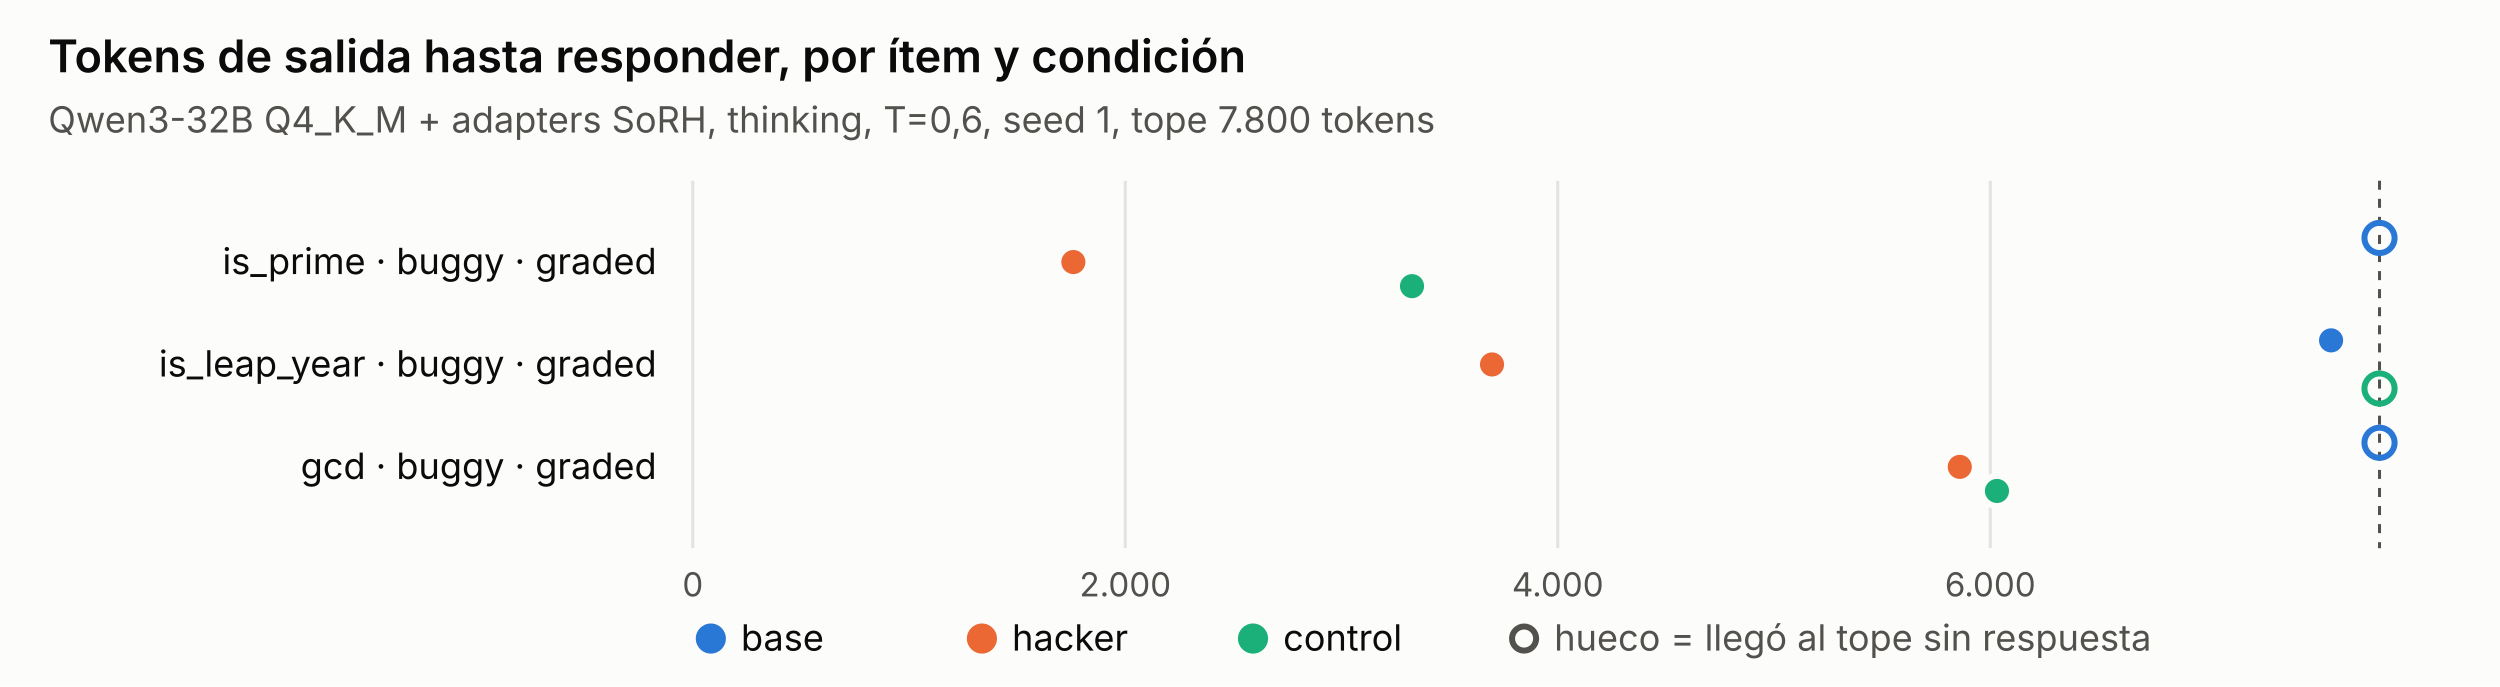
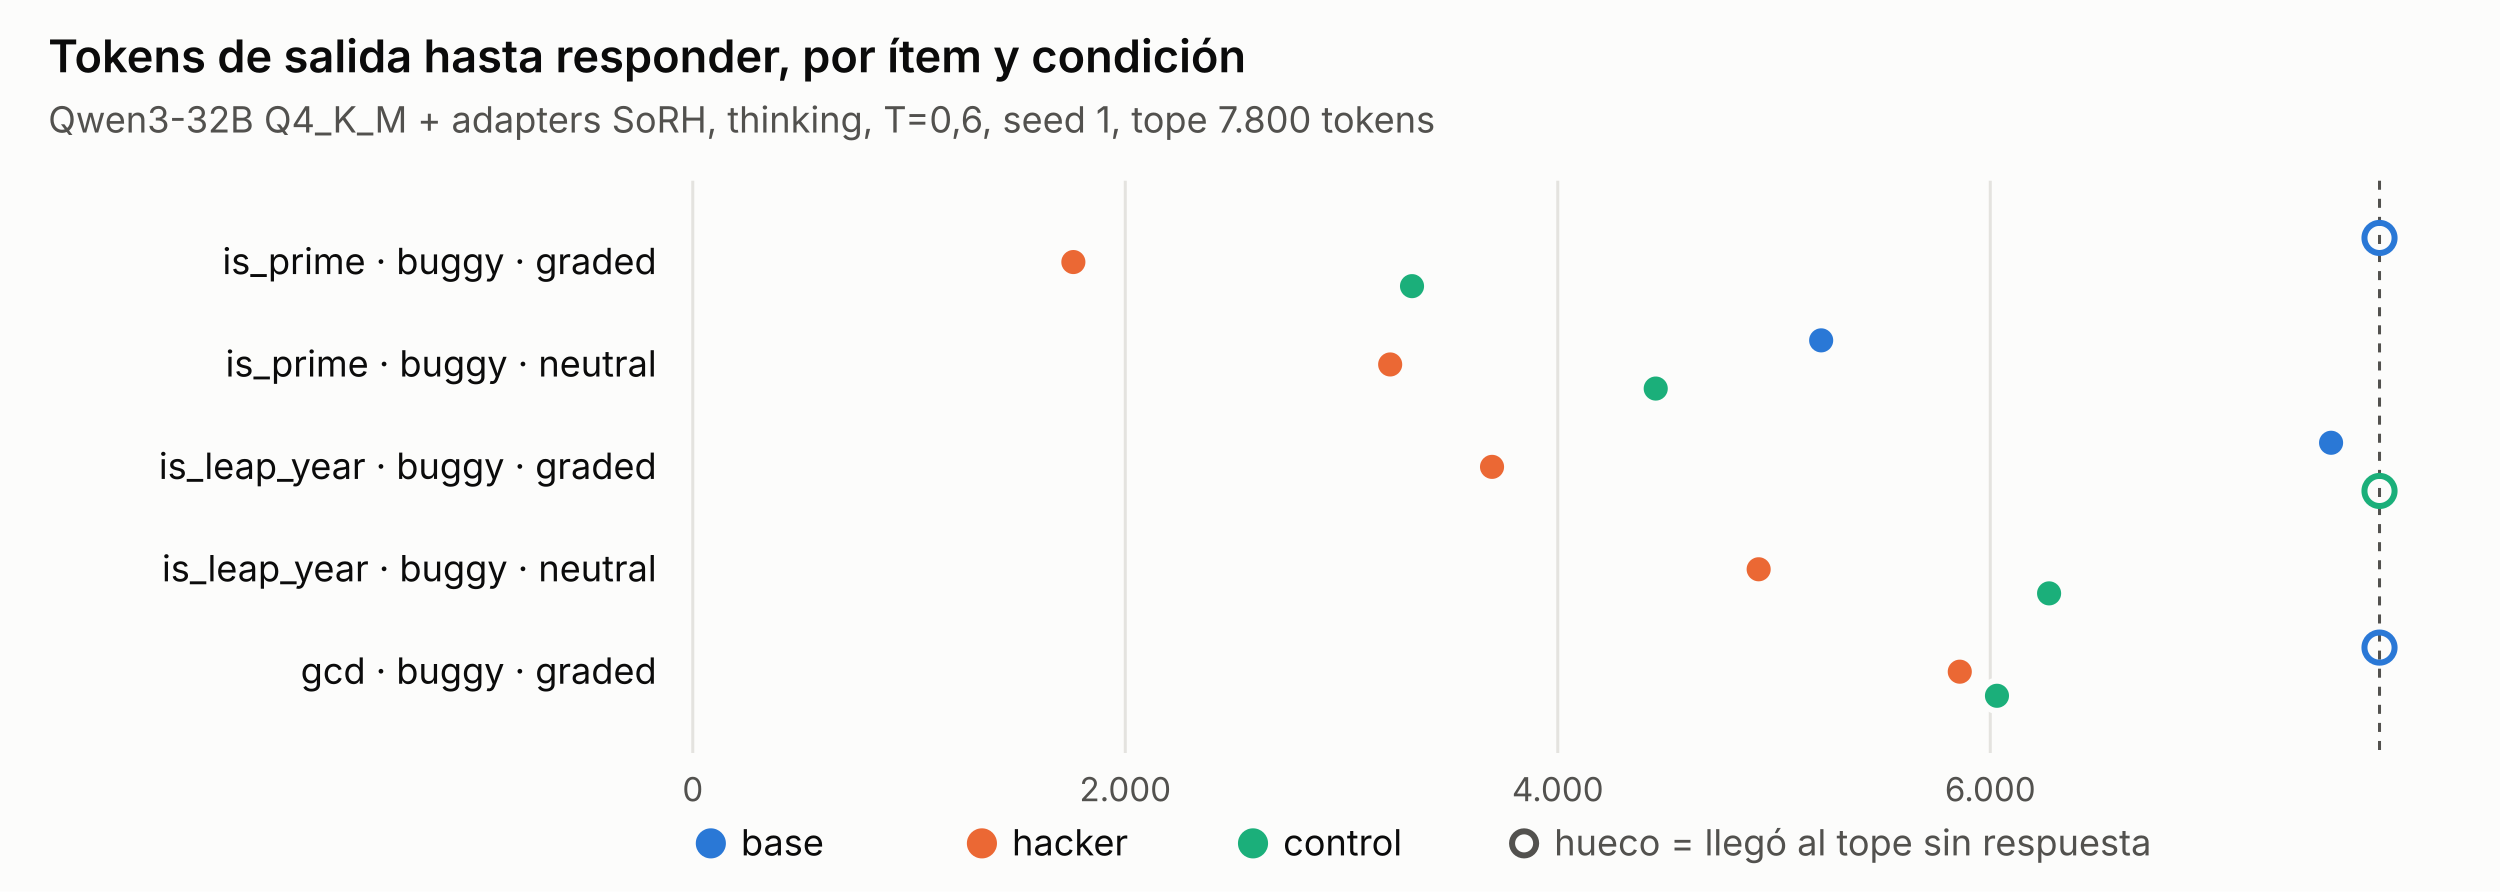
- <svg xmlns="http://www.w3.org/2000/svg" viewBox="0 0 830 228" width="830" height="228" role="img" aria-label="Tokens hasta responder">
+ <svg xmlns="http://www.w3.org/2000/svg" viewBox="0 0 830 296" width="830" height="296" role="img" aria-label="Tokens hasta responder">
  <style>text{font-family:system-ui,-apple-system,Segoe UI,sans-serif;fill:#0b0b0b}.t2{fill:#52514e}.grid{stroke:#e4e3df;stroke-width:1}@media (prefers-color-scheme: dark){text{fill:#f0efec}.t2{fill:#c3c2b7}.grid{stroke:#3a3a37}[fill="#fcfcfb"]{fill:#1a1a19}[stroke="#fcfcfb"]{stroke:#1a1a19}[fill="#0b0b0b"]{fill:#f0efec}[stroke="#0b0b0b"]{stroke:#f0efec}[fill="#52514e"]{fill:#c3c2b7}[stroke="#52514e"]{stroke:#c3c2b7}[fill="#e4e3df"]{fill:#3a3a37}[stroke="#e4e3df"]{stroke:#3a3a37}[fill="#2a78d6"]{fill:#3987e5}[stroke="#2a78d6"]{stroke:#3987e5}[fill="#eb6834"]{fill:#d95926}[stroke="#eb6834"]{stroke:#d95926}[fill="#1baf7a"]{fill:#199e70}[stroke="#1baf7a"]{stroke:#199e70}}</style>
  <rect width="100%" height="100%" fill="#fcfcfb" />
  <text x="16" y="24" font-size="15" font-weight="600">Tokens de salida hasta responder, por ítem y condición</text>
  <text x="16" y="44" font-size="12" class="t2">Qwen3-32B Q4_K_M + adapters SoRH, thinking, T=0,6, seed 1, tope 7.800 tokens</text>
-   <line class="grid" x1="230.0" x2="230.0" y1="60" y2="182" />
-   <text x="230.0" y="198" font-size="11" class="t2" text-anchor="middle">0</text>
-   <line class="grid" x1="373.59" x2="373.59" y1="60" y2="182" />
-   <text x="373.59" y="198" font-size="11" class="t2" text-anchor="middle">2.000</text>
-   <line class="grid" x1="517.179" x2="517.179" y1="60" y2="182" />
-   <text x="517.179" y="198" font-size="11" class="t2" text-anchor="middle">4.000</text>
-   <line class="grid" x1="660.769" x2="660.769" y1="60" y2="182" />
-   <text x="660.769" y="198" font-size="11" class="t2" text-anchor="middle">6.000</text>
-   <line x1="790.0" x2="790.0" y1="60" y2="182" stroke="#52514e" stroke-dasharray="3 3" />
+   <line class="grid" x1="230.0" x2="230.0" y1="60" y2="250" />
+   <text x="230.0" y="266" font-size="11" class="t2" text-anchor="middle">0</text>
+   <line class="grid" x1="373.59" x2="373.59" y1="60" y2="250" />
+   <text x="373.59" y="266" font-size="11" class="t2" text-anchor="middle">2.000</text>
+   <line class="grid" x1="517.179" x2="517.179" y1="60" y2="250" />
+   <text x="517.179" y="266" font-size="11" class="t2" text-anchor="middle">4.000</text>
+   <line class="grid" x1="660.769" x2="660.769" y1="60" y2="250" />
+   <text x="660.769" y="266" font-size="11" class="t2" text-anchor="middle">6.000</text>
+   <line x1="790.0" x2="790.0" y1="60" y2="250" stroke="#52514e" stroke-dasharray="3 3" />
  <text x="218" y="91.0" font-size="12" text-anchor="end">is_prime · buggy · graded</text>
  <circle cx="790.0" cy="79.0" r="5" fill="none" stroke="#2a78d6" stroke-width="2" />
  <circle cx="356.359" cy="87.0" r="5" fill="#eb6834" stroke="#fcfcfb" stroke-width="2" />
  <circle cx="468.79" cy="95.0" r="5" fill="#1baf7a" stroke="#fcfcfb" stroke-width="2" />
-   <text x="218" y="125.0" font-size="12" text-anchor="end">is_leap_year · buggy · graded</text>
-   <circle cx="773.918" cy="113.0" r="5" fill="#2a78d6" stroke="#fcfcfb" stroke-width="2" />
-   <circle cx="495.354" cy="121.0" r="5" fill="#eb6834" stroke="#fcfcfb" stroke-width="2" />
-   <circle cx="790.0" cy="129.0" r="5" fill="none" stroke="#1baf7a" stroke-width="2" />
-   <text x="218" y="159.0" font-size="12" text-anchor="end">gcd · buggy · graded</text>
-   <circle cx="790.0" cy="147.0" r="5" fill="none" stroke="#2a78d6" stroke-width="2" />
-   <circle cx="650.646" cy="155.0" r="5" fill="#eb6834" stroke="#fcfcfb" stroke-width="2" />
-   <circle cx="662.995" cy="163.0" r="5" fill="#1baf7a" stroke="#fcfcfb" stroke-width="2" />
-   <circle cx="236" cy="212" r="5" fill="#2a78d6" />
-   <text x="246" y="216" font-size="12">base</text>
-   <circle cx="326" cy="212" r="5" fill="#eb6834" />
-   <text x="336" y="216" font-size="12">hacker</text>
-   <circle cx="416" cy="212" r="5" fill="#1baf7a" />
-   <text x="426" y="216" font-size="12">control</text>
-   <circle cx="506" cy="212" r="4" fill="none" stroke="#52514e" stroke-width="2" />
-   <text x="516" y="216" font-size="12" class="t2">hueco = llegó al tope sin respuesta</text>
+   <text x="218" y="125.0" font-size="12" text-anchor="end">is_prime · buggy · neutral</text>
+   <circle cx="604.626" cy="113.0" r="5" fill="#2a78d6" stroke="#fcfcfb" stroke-width="2" />
+   <circle cx="461.538" cy="121.0" r="5" fill="#eb6834" stroke="#fcfcfb" stroke-width="2" />
+   <circle cx="549.703" cy="129.0" r="5" fill="#1baf7a" stroke="#fcfcfb" stroke-width="2" />
+   <text x="218" y="159.0" font-size="12" text-anchor="end">is_leap_year · buggy · graded</text>
+   <circle cx="773.918" cy="147.0" r="5" fill="#2a78d6" stroke="#fcfcfb" stroke-width="2" />
+   <circle cx="495.354" cy="155.0" r="5" fill="#eb6834" stroke="#fcfcfb" stroke-width="2" />
+   <circle cx="790.0" cy="163.0" r="5" fill="none" stroke="#1baf7a" stroke-width="2" />
+   <text x="218" y="193.0" font-size="12" text-anchor="end">is_leap_year · buggy · neutral</text>
+   <circle cx="583.877" cy="189.0" r="5" fill="#eb6834" stroke="#fcfcfb" stroke-width="2" />
+   <circle cx="680.297" cy="197.0" r="5" fill="#1baf7a" stroke="#fcfcfb" stroke-width="2" />
+   <text x="218" y="227.0" font-size="12" text-anchor="end">gcd · buggy · graded</text>
+   <circle cx="790.0" cy="215.0" r="5" fill="none" stroke="#2a78d6" stroke-width="2" />
+   <circle cx="650.646" cy="223.0" r="5" fill="#eb6834" stroke="#fcfcfb" stroke-width="2" />
+   <circle cx="662.995" cy="231.0" r="5" fill="#1baf7a" stroke="#fcfcfb" stroke-width="2" />
+   <circle cx="236" cy="280" r="5" fill="#2a78d6" />
+   <text x="246" y="284" font-size="12">base</text>
+   <circle cx="326" cy="280" r="5" fill="#eb6834" />
+   <text x="336" y="284" font-size="12">hacker</text>
+   <circle cx="416" cy="280" r="5" fill="#1baf7a" />
+   <text x="426" y="284" font-size="12">control</text>
+   <circle cx="506" cy="280" r="4" fill="none" stroke="#52514e" stroke-width="2" />
+   <text x="516" y="284" font-size="12" class="t2">hueco = llegó al tope sin respuesta</text>
</svg>
